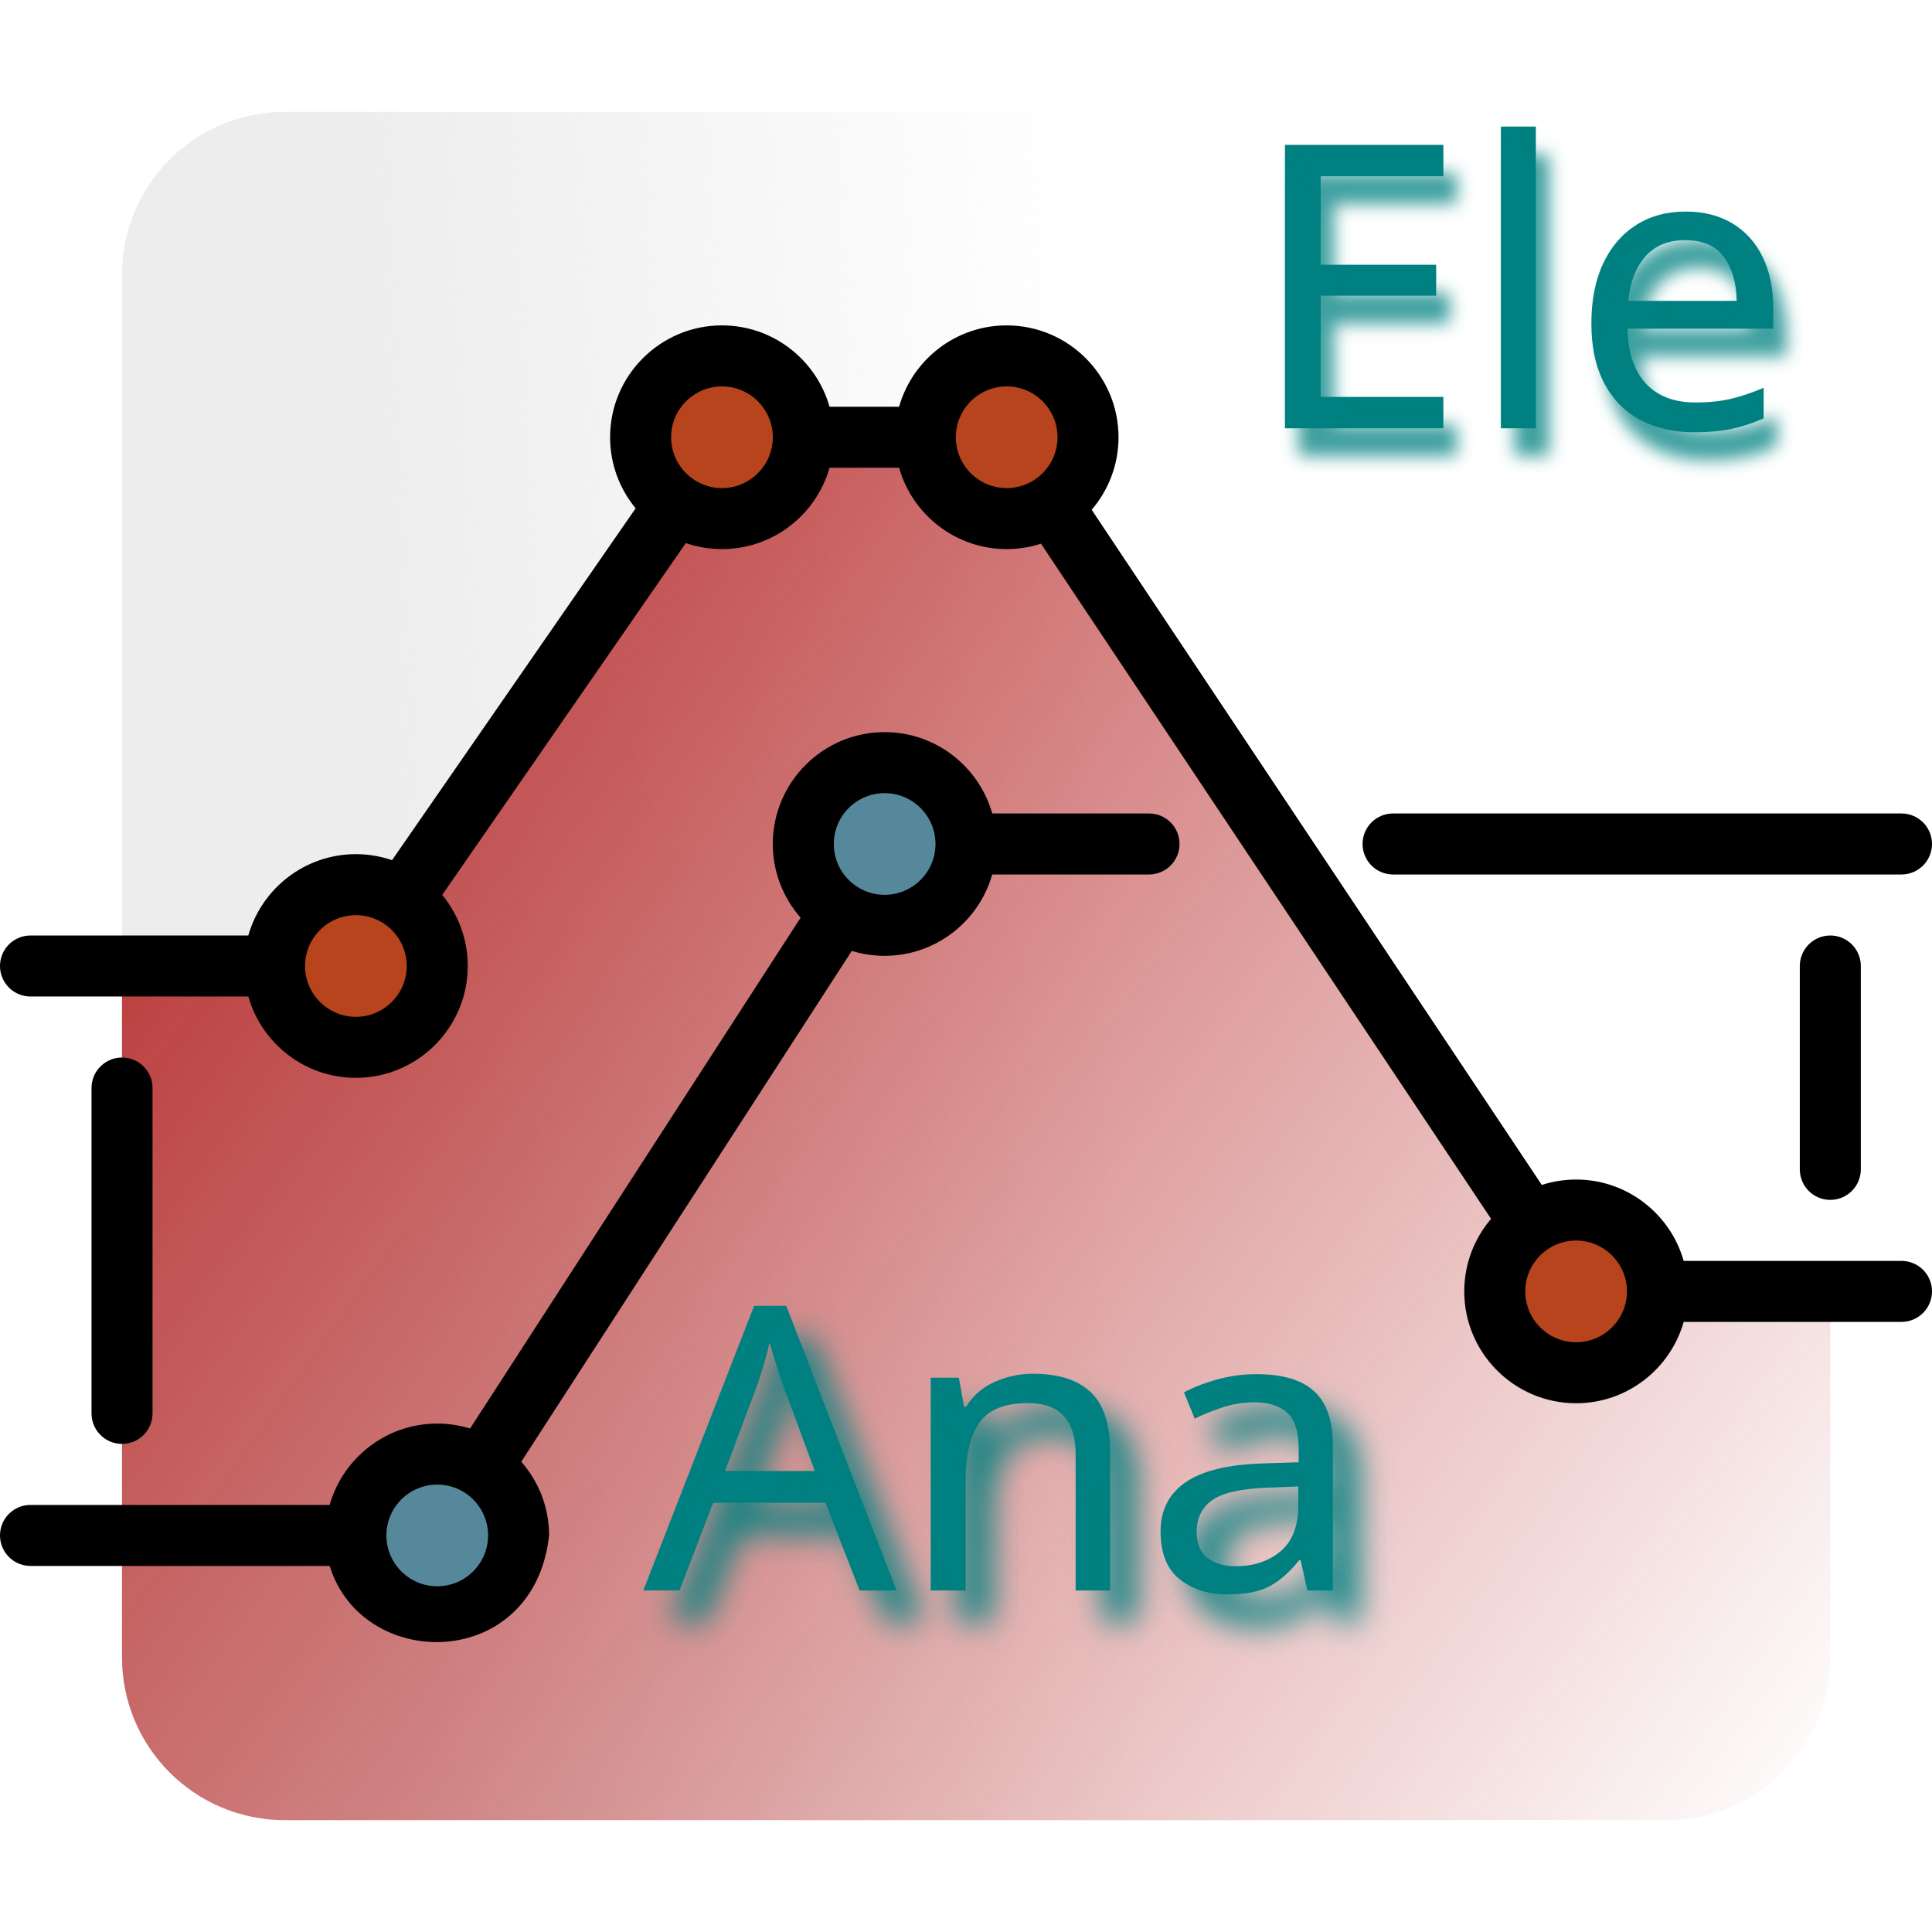
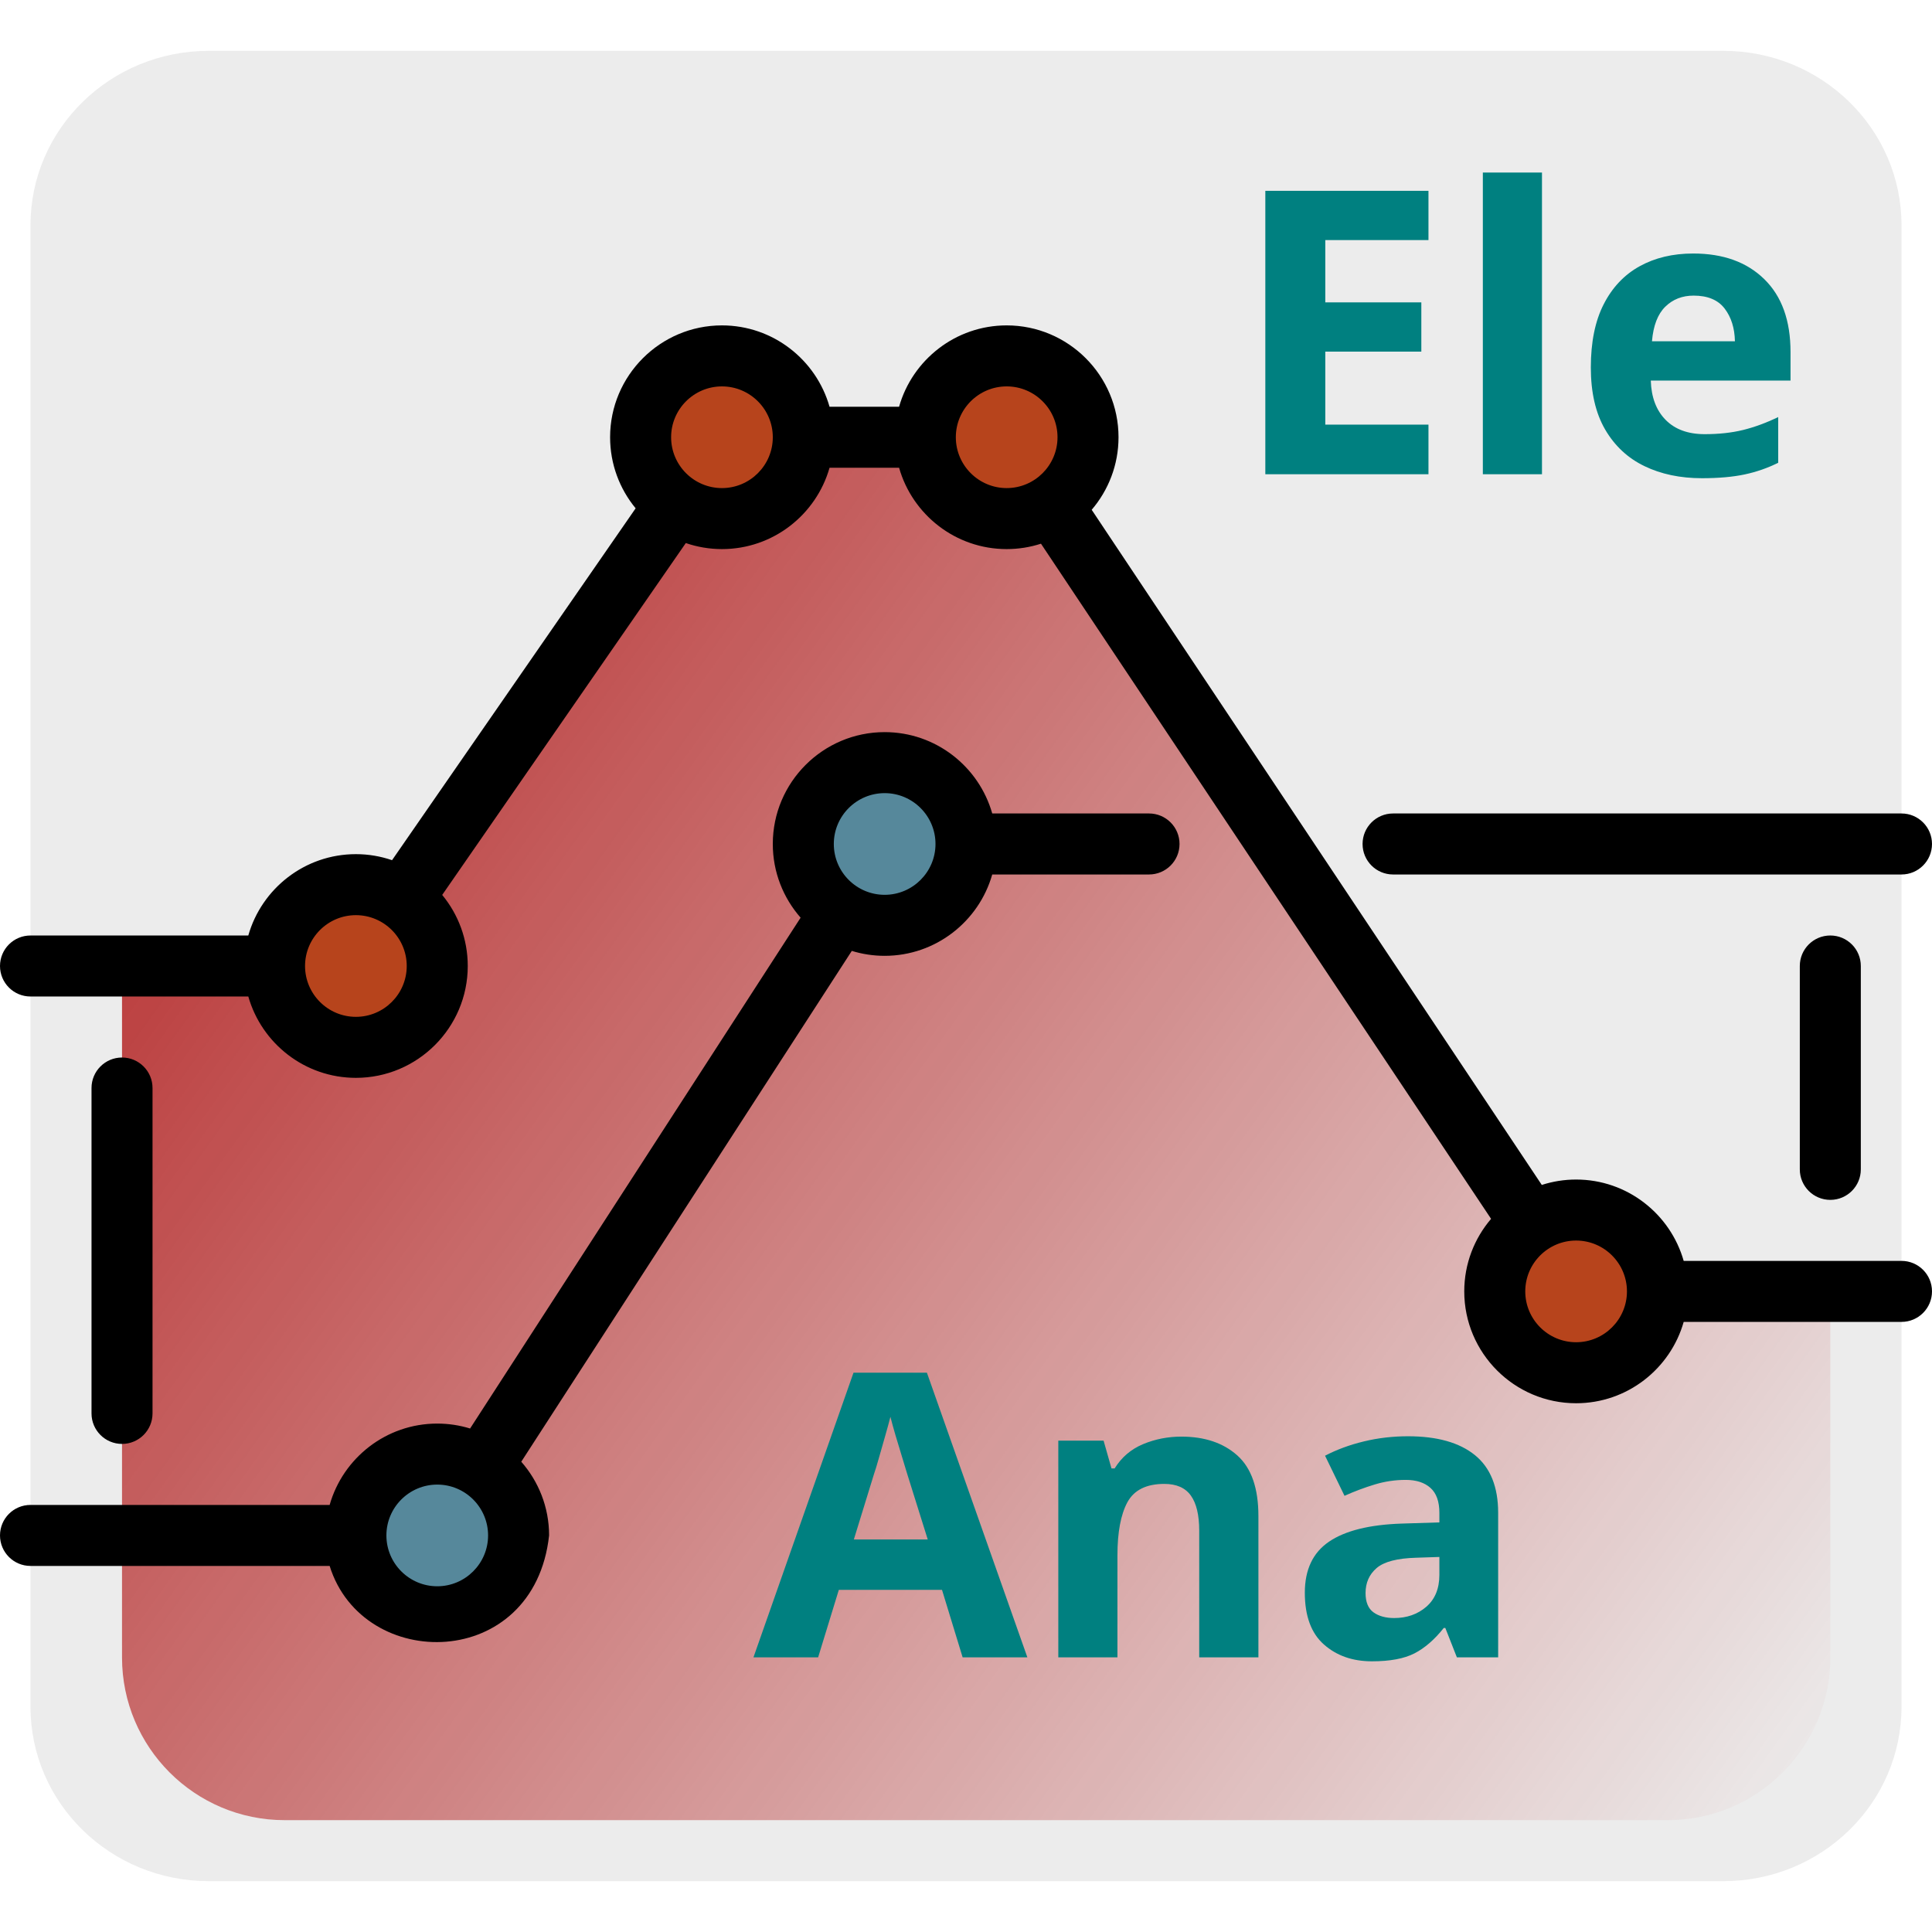
<svg xmlns="http://www.w3.org/2000/svg" xmlns:xlink="http://www.w3.org/1999/xlink" version="1.1" id="Layer_1" x="0px" y="0px" viewBox="0 0 512 512" style="enable-background:new 0 0 512 512;" xml:space="preserve">
  <defs id="defs47">
    <linearGradient id="linearGradient1688">
      <stop style="stop-color:#aa0000;stop-opacity:1;" offset="0" id="stop1684" />
      <stop style="stop-color:#aa0000;stop-opacity:0;" offset="1" id="stop1686" />
    </linearGradient>
-     <linearGradient id="linearGradient263">
-       <stop style="stop-color:#ededed;stop-opacity:1;" offset="0" id="stop259" />
-       <stop style="stop-color:#ededed;stop-opacity:0;" offset="1" id="stop261" />
-     </linearGradient>
-     <linearGradient xlink:href="#linearGradient263" id="linearGradient265" x1="97.399" y1="101.174" x2="287.357" y2="92.667" gradientUnits="userSpaceOnUse" />
-     <filter style="color-interpolation-filters:sRGB" id="filter1314" x="-0.037" width="1.073" y="-0.067" height="1.134">
-       <feGaussianBlur stdDeviation="2.133" id="feGaussianBlur1316" />
-     </filter>
-     <filter style="color-interpolation-filters:sRGB" id="filter1680" x="-0.055" width="1.109" y="-0.131" height="1.261">
-       <feGaussianBlur stdDeviation="4.168" id="feGaussianBlur1682" />
-     </filter>
    <linearGradient xlink:href="#linearGradient1688" id="linearGradient1690" x1="-48.563" y1="51.69" x2="504.954" y2="448.656" gradientUnits="userSpaceOnUse" />
  </defs>
  <g id="g14" />
  <g id="g16" />
  <g id="g18" />
  <g id="g20" />
  <g id="g22" />
  <g id="g24" />
  <g id="g26" />
  <g id="g28" />
  <g id="g30" />
  <g id="g32" />
  <g id="g34" />
  <g id="g36" />
  <g id="g38" />
  <g id="g40" />
  <g id="g42" />
-   <path id="path2" d="M 441.937,482.358 H 75.453 c -23.812,0 -43.116,-19.304 -43.116,-43.116 V 72.758 c 0,-23.812 19.304,-43.116 43.116,-43.116 h 366.484 c 23.812,0 43.116,19.304 43.116,43.116 v 366.484 c 0,23.812 -19.303,43.116 -43.116,43.116 z" style="fill:url(#linearGradient265);fill-opacity:1" />
+   <path id="path2" d="M 456.694,498.526 H 55.306 c -26.08,0 -47.222,-20.683 -47.222,-46.196 V 59.67 c 0,-25.513 21.142,-46.196 47.222,-46.196 H 456.694 c 26.08,0 47.222,20.683 47.222,46.196 v 392.661 c 0,25.513 -21.141,46.196 -47.222,46.196 z" style="fill:#ececec;fill-opacity:1;stroke-width:1" />
  <path id="path4" d="m 485.053,343.309 v 95.933 c 0,23.812 -19.303,43.116 -43.116,43.116 H 75.453 c -23.812,0 -43.116,-19.304 -43.116,-43.116 V 257.078 h 61.979 c 0.354,0 0.686,-0.174 0.886,-0.465 l 96.69,-139.662 h 74.31 L 416.787,342.83 c 0.201,0.3 0.537,0.48 0.897,0.48 h 67.369 z" style="fill:url(#linearGradient1690);fill-opacity:1" />
  <path id="path8" d="m 115.874,256 c 0,11.906 -9.651,21.558 -21.558,21.558 -11.907,0 -21.558,-9.652 -21.558,-21.558 0,-11.906 9.651,-21.558 21.558,-21.558 11.907,0 21.558,9.652 21.558,21.558 z M 191.326,94.316 c -11.906,0 -21.558,9.651 -21.558,21.558 0,11.907 9.651,21.558 21.558,21.558 11.907,0 21.558,-9.651 21.558,-21.558 0,-11.907 -9.651,-21.558 -21.558,-21.558 z m 75.453,0 c -11.906,0 -21.558,9.651 -21.558,21.558 0,11.907 9.651,21.558 21.558,21.558 11.906,0 21.558,-9.651 21.558,-21.558 0,-11.907 -9.652,-21.558 -21.558,-21.558 z m 150.905,226.358 c -11.906,0 -21.558,9.651 -21.558,21.558 0,11.906 9.651,21.558 21.558,21.558 11.906,0 21.558,-9.651 21.558,-21.558 0,-11.907 -9.651,-21.558 -21.558,-21.558 z" style="fill:#b7441c" />
  <path id="path10" d="m 137.432,406.905 c 0,11.906 -9.651,21.558 -21.558,21.558 -11.907,0 -21.558,-9.651 -21.558,-21.558 0,-11.907 9.651,-21.558 21.558,-21.558 11.907,0 21.558,9.652 21.558,21.558 z m 97.01,-204.8 c -11.906,0 -21.558,9.651 -21.558,21.558 0,11.907 9.651,21.558 21.558,21.558 11.907,0 21.558,-9.651 21.558,-21.558 0,-11.907 -9.651,-21.558 -21.558,-21.558 z" style="fill:#56889b" />
  <path id="path12" d="m 32.337,382.653 c -4.466,0 -8.084,-3.62 -8.084,-8.084 v -86.232 c 0,-4.465 3.618,-8.084 8.084,-8.084 4.466,0 8.084,3.62 8.084,8.084 v 86.232 c 0,4.465 -3.618,8.084 -8.084,8.084 z M 476.968,256 v 53.895 c 0,4.465 3.618,8.084 8.084,8.084 4.466,0 8.084,-3.62 8.084,-8.084 V 256 c 0,-4.465 -3.618,-8.084 -8.084,-8.084 -4.466,0 -8.084,3.619 -8.084,8.084 z M 361.095,223.663 c 0,4.465 3.618,8.084 8.084,8.084 h 134.737 c 4.466,0 8.084,-3.62 8.084,-8.084 0,-4.465 -3.618,-8.084 -8.084,-8.084 H 369.179 c -4.466,0 -8.084,3.62 -8.084,8.084 z M 512,342.232 c 0,4.465 -3.618,8.084 -8.084,8.084 h -57.719 c -3.529,12.426 -14.971,21.558 -28.512,21.558 -16.344,0 -29.642,-13.297 -29.642,-29.642 0,-7.332 2.682,-14.046 7.109,-19.226 L 275.87,144.084 c -2.867,0.926 -5.92,1.431 -9.091,1.431 -13.542,0 -24.983,-9.132 -28.512,-21.558 h -18.428 c -3.529,12.426 -14.971,21.558 -28.512,21.558 -3.353,0 -6.574,-0.568 -9.582,-1.599 l -64.556,93.248 c 4.227,5.124 6.77,11.689 6.77,18.835 0,16.345 -13.298,29.642 -29.642,29.642 -13.542,0 -24.983,-9.132 -28.512,-21.558 H 8.084 C 3.618,264.084 0,260.465 0,256 c 0,-4.465 3.618,-8.084 8.084,-8.084 h 57.719 c 3.529,-12.426 14.971,-21.558 28.512,-21.558 3.353,0 6.574,0.568 9.582,1.599 l 64.556,-93.248 c -4.228,-5.124 -6.77,-11.689 -6.77,-18.835 0,-16.345 13.298,-29.642 29.642,-29.642 13.542,0 24.983,9.132 28.512,21.558 h 18.428 c 3.529,-12.426 14.971,-21.558 28.512,-21.558 16.344,0 29.642,13.297 29.642,29.642 0,7.332 -2.682,14.046 -7.109,19.226 l 119.281,178.921 c 2.867,-0.926 5.92,-1.431 9.091,-1.431 13.542,0 24.983,9.132 28.512,21.558 h 57.719 c 4.469,-0.001 8.087,3.619 8.087,8.084 z M 107.789,256 c 0,-7.43 -6.044,-13.474 -13.474,-13.474 -7.43,0 -13.474,6.044 -13.474,13.474 0,7.43 6.044,13.474 13.474,13.474 7.431,0 13.474,-6.044 13.474,-13.474 z M 204.8,115.874 c 0,-7.43 -6.044,-13.474 -13.474,-13.474 -7.43,0 -13.474,6.044 -13.474,13.474 0,7.43 6.044,13.474 13.474,13.474 7.43,0 13.474,-6.044 13.474,-13.474 z m 61.979,13.473 c 7.43,0 13.474,-6.044 13.474,-13.474 0,-7.43 -6.044,-13.474 -13.474,-13.474 -7.43,0 -13.474,6.044 -13.474,13.474 0,7.43 6.044,13.474 13.474,13.474 z m 164.379,212.885 c 0,-7.43 -6.044,-13.474 -13.474,-13.474 -7.43,0 -13.474,6.044 -13.474,13.474 0,7.43 6.044,13.474 13.474,13.474 7.43,0 13.474,-6.045 13.474,-13.474 z M 87.361,414.989 H 8.084 c -4.466,0 -8.084,-3.62 -8.084,-8.084 0,-4.464 3.618,-8.084 8.084,-8.084 h 79.277 c 3.529,-12.426 14.971,-21.558 28.512,-21.558 3.029,0 5.952,0.459 8.706,1.306 l 87.594,-135.374 c -4.584,-5.22 -7.374,-12.054 -7.374,-19.533 0,-16.345 13.298,-29.642 29.642,-29.642 13.542,0 24.983,9.132 28.512,21.558 h 41.551 c 4.466,0 8.084,3.62 8.084,8.084 0,4.465 -3.618,8.084 -8.084,8.084 h -41.551 c -3.529,12.426 -14.971,21.558 -28.512,21.558 -3.029,0 -5.951,-0.459 -8.705,-1.306 l -87.595,135.374 c 4.585,5.22 7.374,12.055 7.374,19.533 -3.955,36.045 -49.356,36.368 -58.154,8.084 z M 220.968,223.663 c 0,7.43 6.044,13.474 13.474,13.474 7.43,0 13.474,-6.044 13.474,-13.474 0,-7.43 -6.044,-13.474 -13.474,-13.474 -7.43,0 -13.474,6.044 -13.474,13.474 z M 102.4,406.905 c 0,7.43 6.044,13.474 13.474,13.474 7.43,0 13.474,-6.044 13.474,-13.474 0,-7.43 -6.044,-13.474 -13.474,-13.474 -7.43,0 -13.474,6.044 -13.474,13.474 z" />
-   <text id="text858" y="113.504" x="330.319" style="font-style:normal;font-weight:normal;font-size:105.197px;line-height:1.25;font-family:sans-serif;letter-spacing:0px;word-spacing:0px;fill:#008080;fill-opacity:1;stroke:none;stroke-width:1" xml:space="preserve">
-     <tspan style="font-style:normal;font-variant:normal;font-weight:normal;font-stretch:normal;font-family:'Schumacher Clean';-inkscape-font-specification:'Schumacher Clean';fill:#008080;stroke-width:0.426" y="113.504" x="330.319" id="tspan856">Ele</tspan>
+   <text id="text858" y="125.681" x="325.855" style="font-style:normal;font-weight:normal;font-size:105.197px;line-height:1.25;font-family:sans-serif;letter-spacing:0px;word-spacing:0px;fill:#008080;fill-opacity:1;stroke:none;stroke-width:1" xml:space="preserve">
+     <tspan style="font-style:normal;font-variant:normal;font-weight:bold;font-stretch:normal;font-family:'Schumacher Clean';-inkscape-font-specification:'Schumacher Clean';fill:#008080;stroke-width:0.426" y="125.681" x="325.855" id="tspan856">Ele</tspan>
  </text>
-   <text id="text858-3" y="421.496" x="170.487" style="font-style:normal;font-weight:normal;font-size:105.197px;line-height:1.25;font-family:sans-serif;letter-spacing:0px;word-spacing:0px;fill:#008080;fill-opacity:1;stroke:none;stroke-width:1" xml:space="preserve">
-     <tspan style="font-style:normal;font-variant:normal;font-weight:normal;font-stretch:normal;font-family:'Schumacher Clean';-inkscape-font-specification:'Schumacher Clean';fill:#008080;stroke-width:0.426" y="421.496" x="170.487" id="tspan856-6">Ana</tspan>
-   </text>
-   <text id="text858-7" y="120.889" x="333.883" style="font-style:normal;font-weight:normal;font-size:105.197px;line-height:1.25;font-family:sans-serif;letter-spacing:0px;word-spacing:0px;fill:#008080;fill-opacity:1;stroke:none;stroke-width:1;opacity:0.752;filter:url(#filter1314)" xml:space="preserve">
-     <tspan style="font-style:normal;font-variant:normal;font-weight:normal;font-stretch:normal;font-family:'Schumacher Clean';-inkscape-font-specification:'Schumacher Clean';fill:#008080;stroke-width:0.426;" y="120.889" x="333.883" id="tspan856-5">Ele</tspan>
-   </text>
-   <text id="text858-3-3" y="429.925" x="177.607" style="font-style:normal;font-weight:normal;font-size:105.197px;line-height:1.25;font-family:sans-serif;letter-spacing:0px;word-spacing:0px;opacity:0.893;fill:#008080;fill-opacity:1;stroke:none;stroke-width:1;filter:url(#filter1680)" xml:space="preserve">
-     <tspan style="font-style:normal;font-variant:normal;font-weight:normal;font-stretch:normal;font-family:'Schumacher Clean';-inkscape-font-specification:'Schumacher Clean';fill:#008080;stroke-width:0.426;" y="429.925" x="177.607" id="tspan856-6-5">Ana</tspan>
+   <text id="text858-3" y="439.216" x="199.671" style="font-style:normal;font-weight:normal;font-size:105.197px;line-height:1.25;font-family:sans-serif;letter-spacing:0px;word-spacing:0px;fill:#008080;fill-opacity:1;stroke:none;stroke-width:1" xml:space="preserve">
+     <tspan style="font-style:normal;font-variant:normal;font-weight:bold;font-stretch:normal;font-family:'Schumacher Clean';-inkscape-font-specification:'Schumacher Clean';fill:#008080;stroke-width:0.426" y="439.216" x="199.671" id="tspan856-6">Ana </tspan>
  </text>
</svg>
